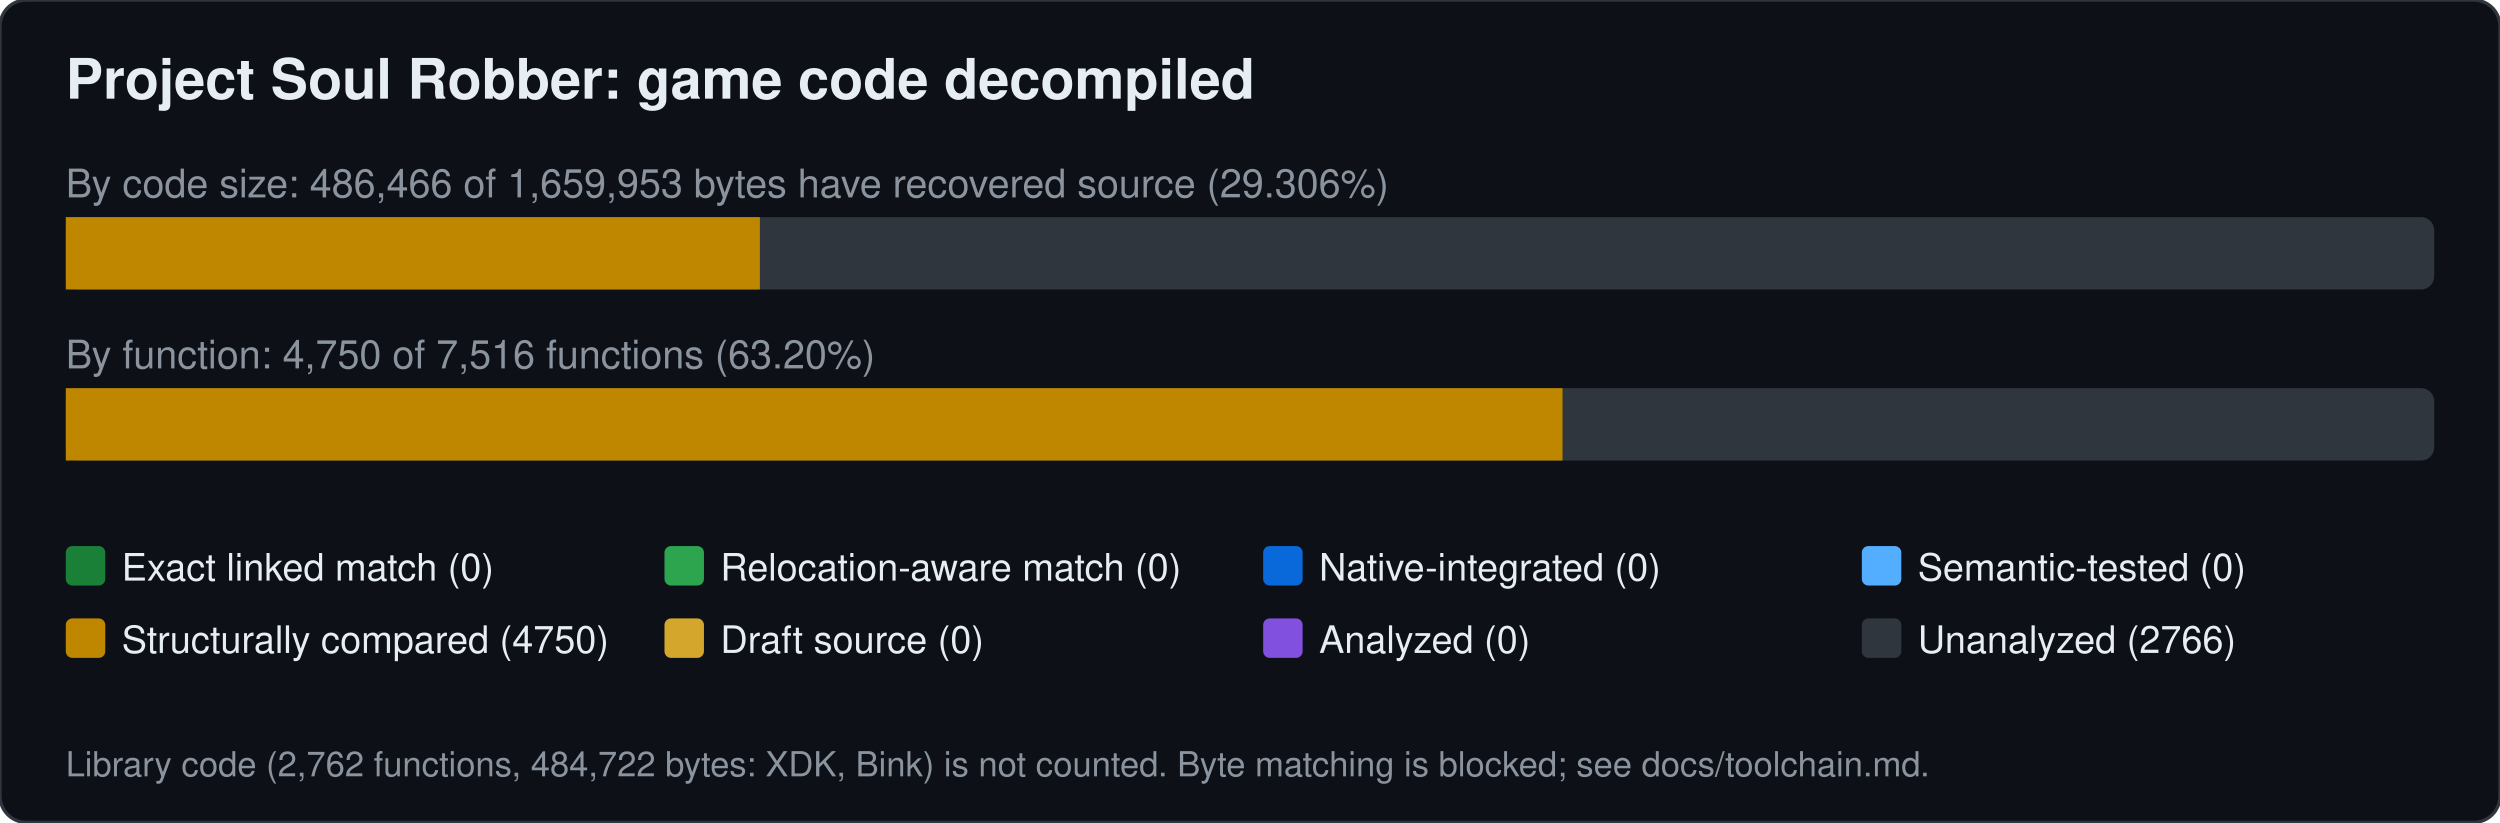
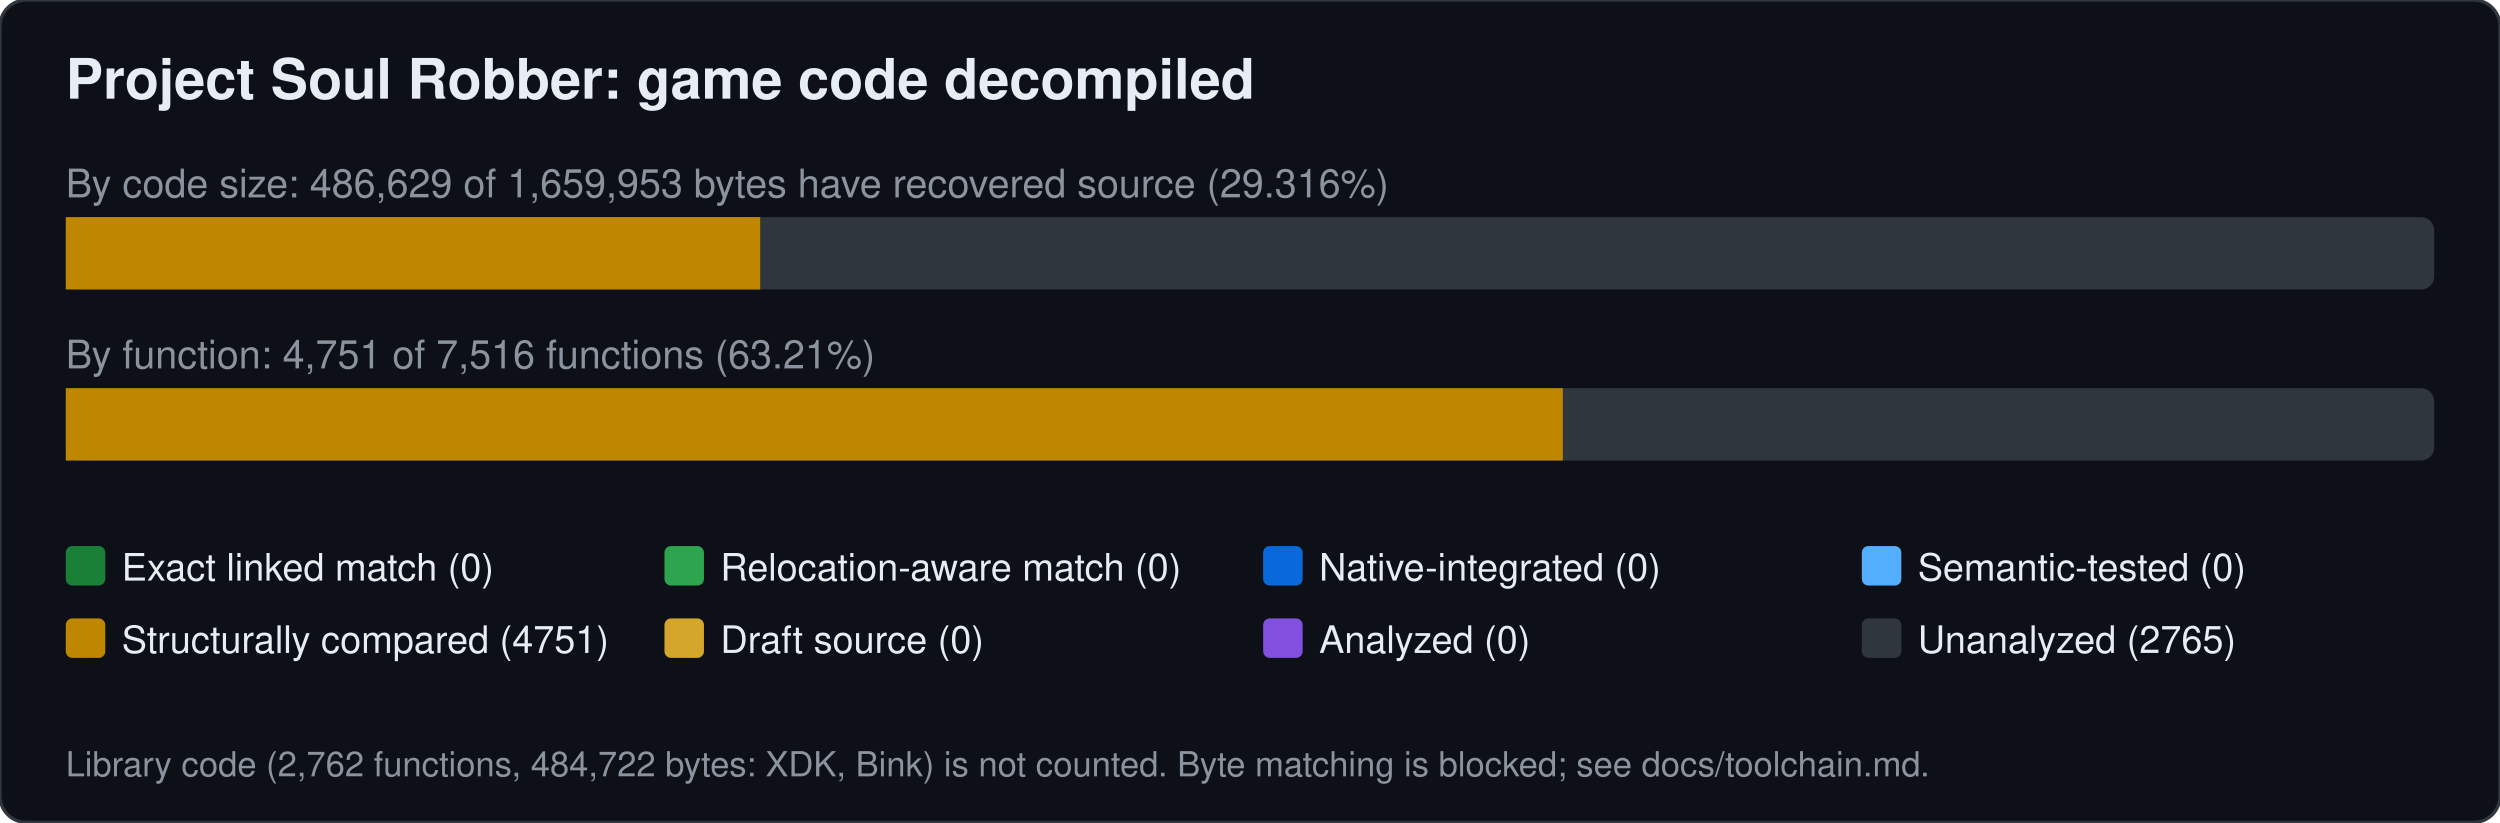
<svg xmlns="http://www.w3.org/2000/svg" width="760" height="250" viewBox="0 0 760 250" font-family="Segoe UI,Helvetica,Arial,sans-serif">
  <rect width="760" height="250" rx="8" fill="#0d1117" stroke="#30363d" />
  <text x="20" y="30" font-size="17" font-weight="600" fill="#e6edf3">Project Soul Robber: game code decompiled</text>
-   <text x="20" y="60" font-size="12" fill="#8b949e">By code size: 486,466 of 1,659,953 bytes have recovered source (29.306%)</text>
+   <text x="20" y="60" font-size="12" fill="#8b949e">By code size: 486,629 of 1,659,953 bytes have recovered source (29.316%)</text>
  <rect x="20" y="66" width="720" height="22" rx="4" fill="#30363d" />
-   <rect x="20.0" y="66" width="211.0" height="22" fill="#bf8700" />
-   <text x="20" y="112" font-size="12" fill="#8b949e">By function: 4,750 of 7,516 functions (63.20%)</text>
+   <rect x="20.0" y="66" width="211.1" height="22" fill="#bf8700" />
+   <text x="20" y="112" font-size="12" fill="#8b949e">By function: 4,751 of 7,516 functions (63.21%)</text>
  <rect x="20" y="118" width="720" height="22" rx="4" fill="#30363d" />
-   <rect x="20.0" y="118" width="455.0" height="22" fill="#bf8700" />
+   <rect x="20.0" y="118" width="455.1" height="22" fill="#bf8700" />
  <rect x="20" y="166" width="12" height="12" rx="2" fill="#1a7f37" />
  <text x="37" y="176.5" font-size="11.5" fill="#e6edf3">Exact linked match (0)</text>
  <rect x="202" y="166" width="12" height="12" rx="2" fill="#2da44e" />
  <text x="219" y="176.5" font-size="11.5" fill="#e6edf3">Relocation-aware match (0)</text>
  <rect x="384" y="166" width="12" height="12" rx="2" fill="#0969da" />
  <text x="401" y="176.5" font-size="11.5" fill="#e6edf3">Native-integrated (0)</text>
  <rect x="566" y="166" width="12" height="12" rx="2" fill="#54aeff" />
  <text x="583" y="176.5" font-size="11.5" fill="#e6edf3">Semantic-tested (0)</text>
  <rect x="20" y="188" width="12" height="12" rx="2" fill="#bf8700" />
-   <text x="37" y="198.5" font-size="11.5" fill="#e6edf3">Structurally compared (4750)</text>
+   <text x="37" y="198.5" font-size="11.5" fill="#e6edf3">Structurally compared (4751)</text>
  <rect x="202" y="188" width="12" height="12" rx="2" fill="#d4a72c" />
  <text x="219" y="198.5" font-size="11.5" fill="#e6edf3">Draft source (0)</text>
  <rect x="384" y="188" width="12" height="12" rx="2" fill="#8250df" />
  <text x="401" y="198.5" font-size="11.5" fill="#e6edf3">Analyzed (0)</text>
  <rect x="566" y="188" width="12" height="12" rx="2" fill="#30363d" />
-   <text x="583" y="198.5" font-size="11.5" fill="#e6edf3">Unanalyzed (2766)</text>
+   <text x="583" y="198.5" font-size="11.5" fill="#e6edf3">Unanalyzed (2765)</text>
  <text x="20" y="236" font-size="10.5" fill="#8b949e">Library code (2,762 functions, 484,722 bytes: XDK, Bink) is not counted. Byte matching is blocked; see docs/toolchain.md.</text>
</svg>
